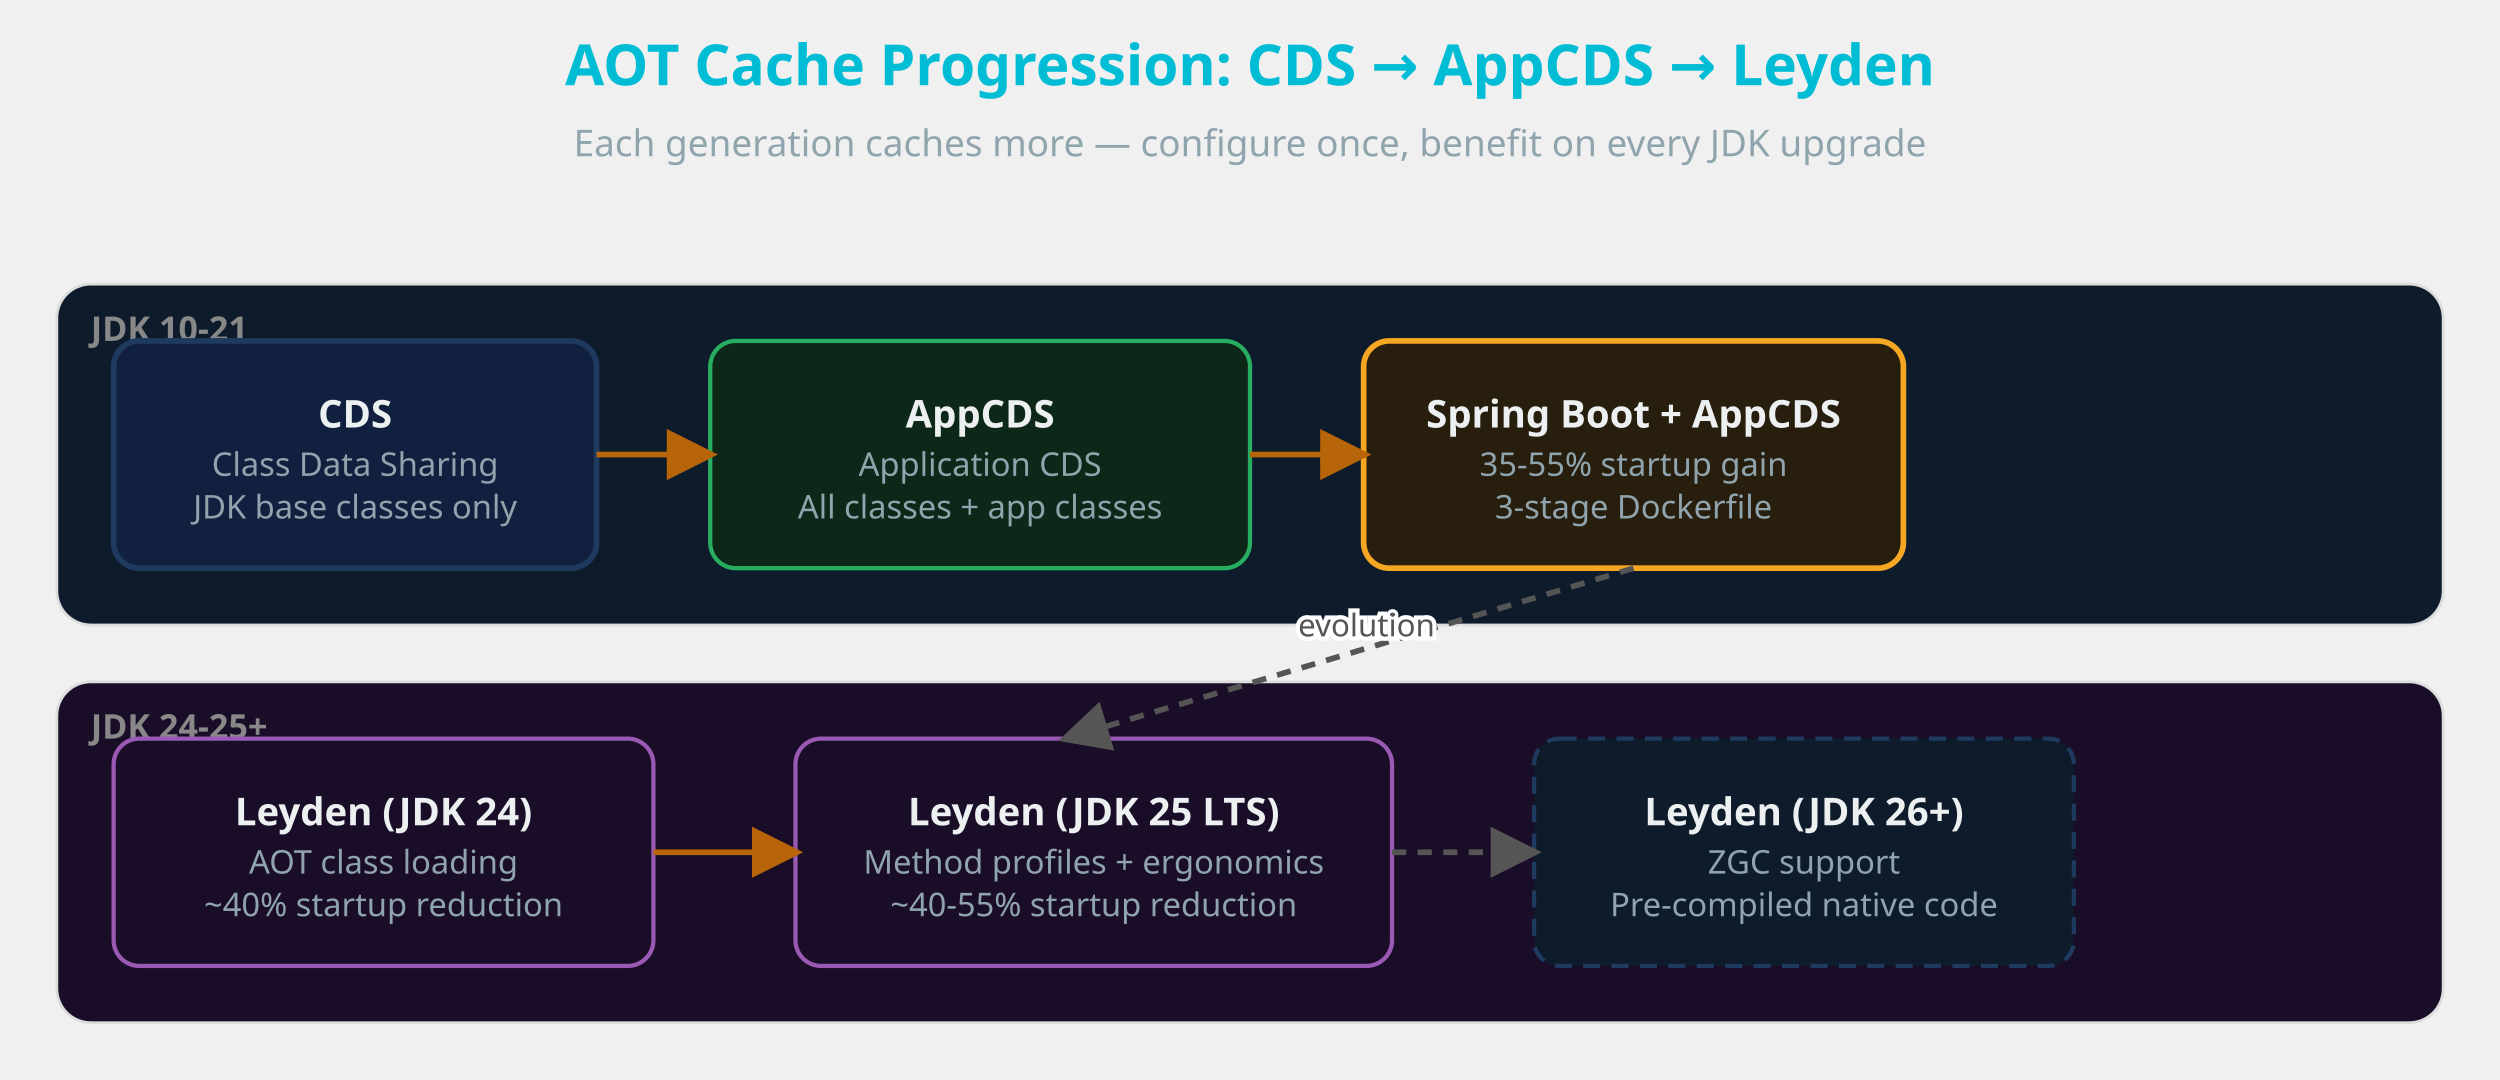
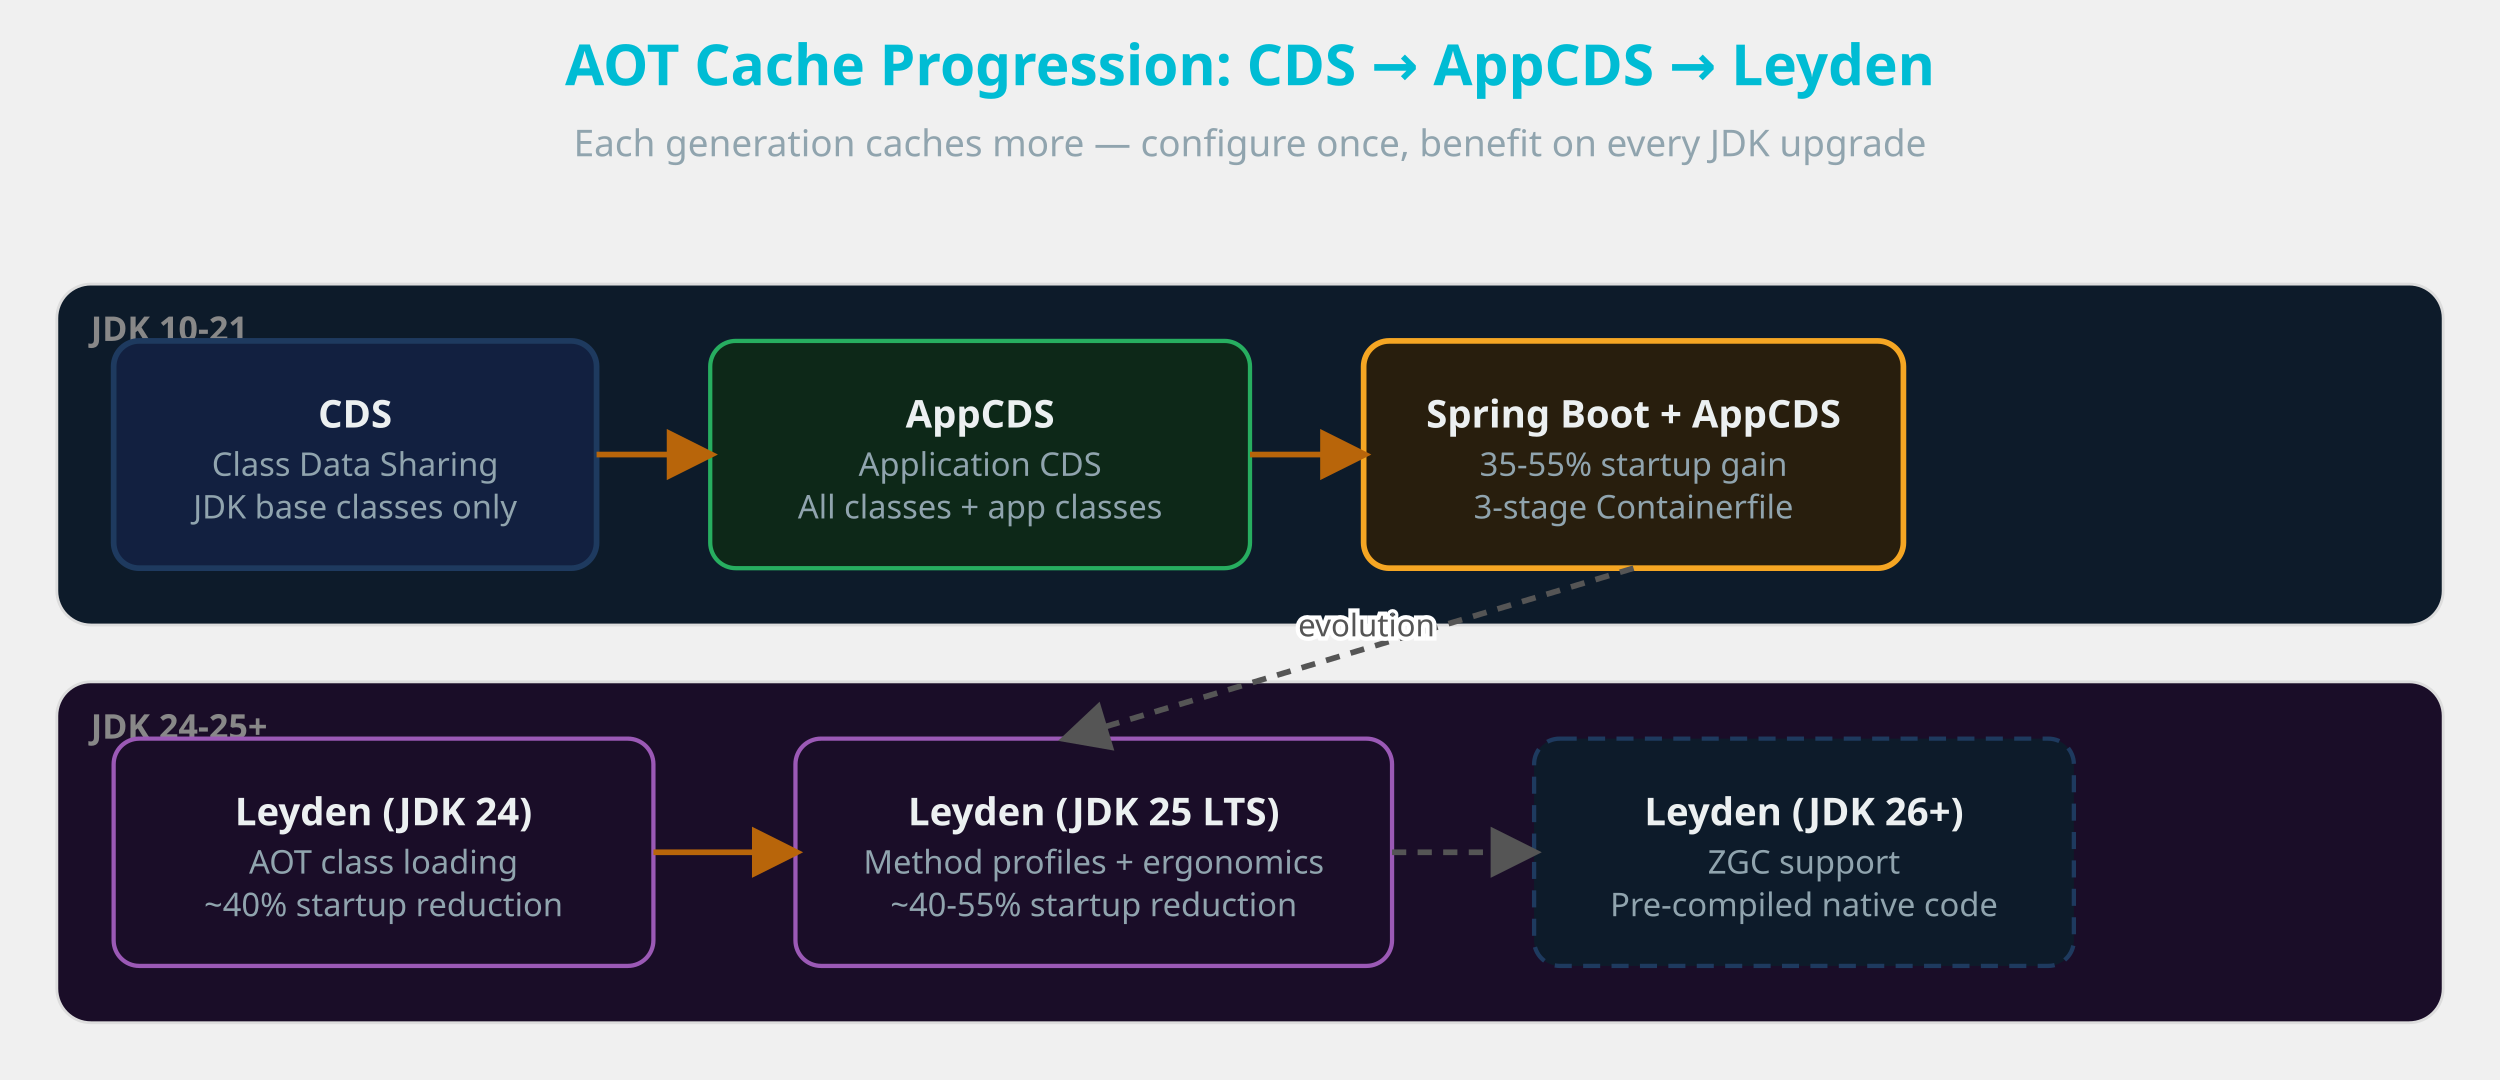
<svg xmlns="http://www.w3.org/2000/svg" viewBox="0 0 880 380" font-family="'Red Hat Text', system-ui, sans-serif" role="img">
  <defs>
    <marker id="a" viewBox="0 0 10 10" refX="8.5" refY="5" markerWidth="9" markerHeight="9" orient="auto-start-reverse">
      <path d="M0,0 L10,5 L0,10 z" fill="#555" />
    </marker>
    <marker id="am" viewBox="0 0 10 10" refX="8.5" refY="5" markerWidth="9" markerHeight="9" orient="auto-start-reverse">
      <path d="M0,0 L10,5 L0,10 z" fill="#b8650a" />
    </marker>
  </defs>
  <rect x="20" y="100" width="840" height="120" rx="12" fill="#0D1B2A" stroke="#ddd" />
  <text x="32" y="120" font-size="12" font-weight="700" fill="#888">JDK 10-21</text>
  <rect x="20" y="240" width="840" height="120" rx="12" fill="#1A0D28" stroke="#ddd" />
  <text x="32" y="260" font-size="12" font-weight="700" fill="#888">JDK 24-25+</text>
  <rect x="40" y="120" width="170" height="80" rx="9" fill="#122040" stroke="#1E3A5F" stroke-width="2" />
  <text x="125.0" y="150.5" font-size="13.5" font-weight="700" fill="#ECF0F1" text-anchor="middle">CDS</text>
  <text x="125.0" y="167.5" font-size="11.5" fill="#90A4AE" text-anchor="middle">Class Data Sharing</text>
  <text x="125.0" y="182.5" font-size="11.5" fill="#90A4AE" text-anchor="middle">JDK base classes only</text>
  <rect x="250" y="120" width="190" height="80" rx="9" fill="#0D2818" stroke="#27AE60" stroke-width="1.5" />
  <text x="345.0" y="150.5" font-size="13.5" font-weight="700" fill="#ECF0F1" text-anchor="middle">AppCDS</text>
  <text x="345.0" y="167.5" font-size="11.5" fill="#90A4AE" text-anchor="middle">Application CDS</text>
  <text x="345.0" y="182.5" font-size="11.5" fill="#90A4AE" text-anchor="middle">All classes + app classes</text>
  <rect x="480" y="120" width="190" height="80" rx="9" fill="#281E0D" stroke="#F5A623" stroke-width="2" />
  <text x="575.0" y="150.5" font-size="13.5" font-weight="700" fill="#ECF0F1" text-anchor="middle">Spring Boot + AppCDS</text>
  <text x="575.0" y="167.5" font-size="11.5" fill="#90A4AE" text-anchor="middle">35-55% startup gain</text>
-   <text x="575.0" y="182.5" font-size="11.5" fill="#90A4AE" text-anchor="middle">3-stage Dockerfile</text>
+   <text x="575.0" y="182.5" font-size="11.5" fill="#90A4AE" text-anchor="middle">3-stage Containerfile</text>
  <rect x="40" y="260" width="190" height="80" rx="9" fill="#1A0D28" stroke="#9B59B6" stroke-width="1.5" />
  <text x="135.0" y="290.5" font-size="13.5" font-weight="700" fill="#ECF0F1" text-anchor="middle">Leyden (JDK 24)</text>
  <text x="135.0" y="307.5" font-size="11.5" fill="#90A4AE" text-anchor="middle">AOT class loading</text>
  <text x="135.0" y="322.5" font-size="11.5" fill="#90A4AE" text-anchor="middle">~40% startup reduction</text>
  <rect x="280" y="260" width="210" height="80" rx="9" fill="#1A0D28" stroke="#9B59B6" stroke-width="1.5" />
  <text x="385.0" y="290.5" font-size="13.5" font-weight="700" fill="#ECF0F1" text-anchor="middle">Leyden (JDK 25 LTS)</text>
  <text x="385.0" y="307.5" font-size="11.5" fill="#90A4AE" text-anchor="middle">Method profiles + ergonomics</text>
  <text x="385.0" y="322.5" font-size="11.5" fill="#90A4AE" text-anchor="middle">~40-55% startup reduction</text>
  <rect x="540" y="260" width="190" height="80" rx="9" fill="#0D1B2A" stroke="#1E3A5F" stroke-width="1.5" stroke-dasharray="6 4" />
  <text x="635.0" y="290.5" font-size="13.5" font-weight="700" fill="#ECF0F1" text-anchor="middle">Leyden (JDK 26+)</text>
  <text x="635.0" y="307.5" font-size="11.5" fill="#90A4AE" text-anchor="middle">ZGC support</text>
  <text x="635.0" y="322.5" font-size="11.5" fill="#90A4AE" text-anchor="middle">Pre-compiled native code</text>
  <path d="M210,160 L250,160" fill="none" stroke="#b8650a" stroke-width="2" marker-end="url(#am)" />
  <path d="M440,160 L480,160" fill="none" stroke="#b8650a" stroke-width="2" marker-end="url(#am)" />
  <path d="M230,300 L280,300" fill="none" stroke="#b8650a" stroke-width="2" marker-end="url(#am)" />
  <path d="M490,300 L540,300" fill="none" stroke="#555" stroke-width="2" stroke-dasharray="5 4" marker-end="url(#a)" />
  <path d="M575,200 L375,260" fill="none" stroke="#555" stroke-width="2" stroke-dasharray="5 4" marker-end="url(#a)" />
  <text x="481.0" y="224.0" font-size="11" fill="#ffffff" stroke="#ffffff" stroke-width="3" paint-order="stroke" text-anchor="middle">evolution</text>
  <text x="481.0" y="224.0" font-size="11" fill="#555" text-anchor="middle">evolution</text>
  <text x="440" y="30" font-size="20" fill="#00BCD4" text-anchor="middle" font-weight="700">AOT Cache Progression: CDS → AppCDS → Leyden</text>
  <text x="440" y="55" font-size="13" fill="#90A4AE" text-anchor="middle">Each generation caches more — configure once, benefit on every JDK upgrade</text>
</svg>
